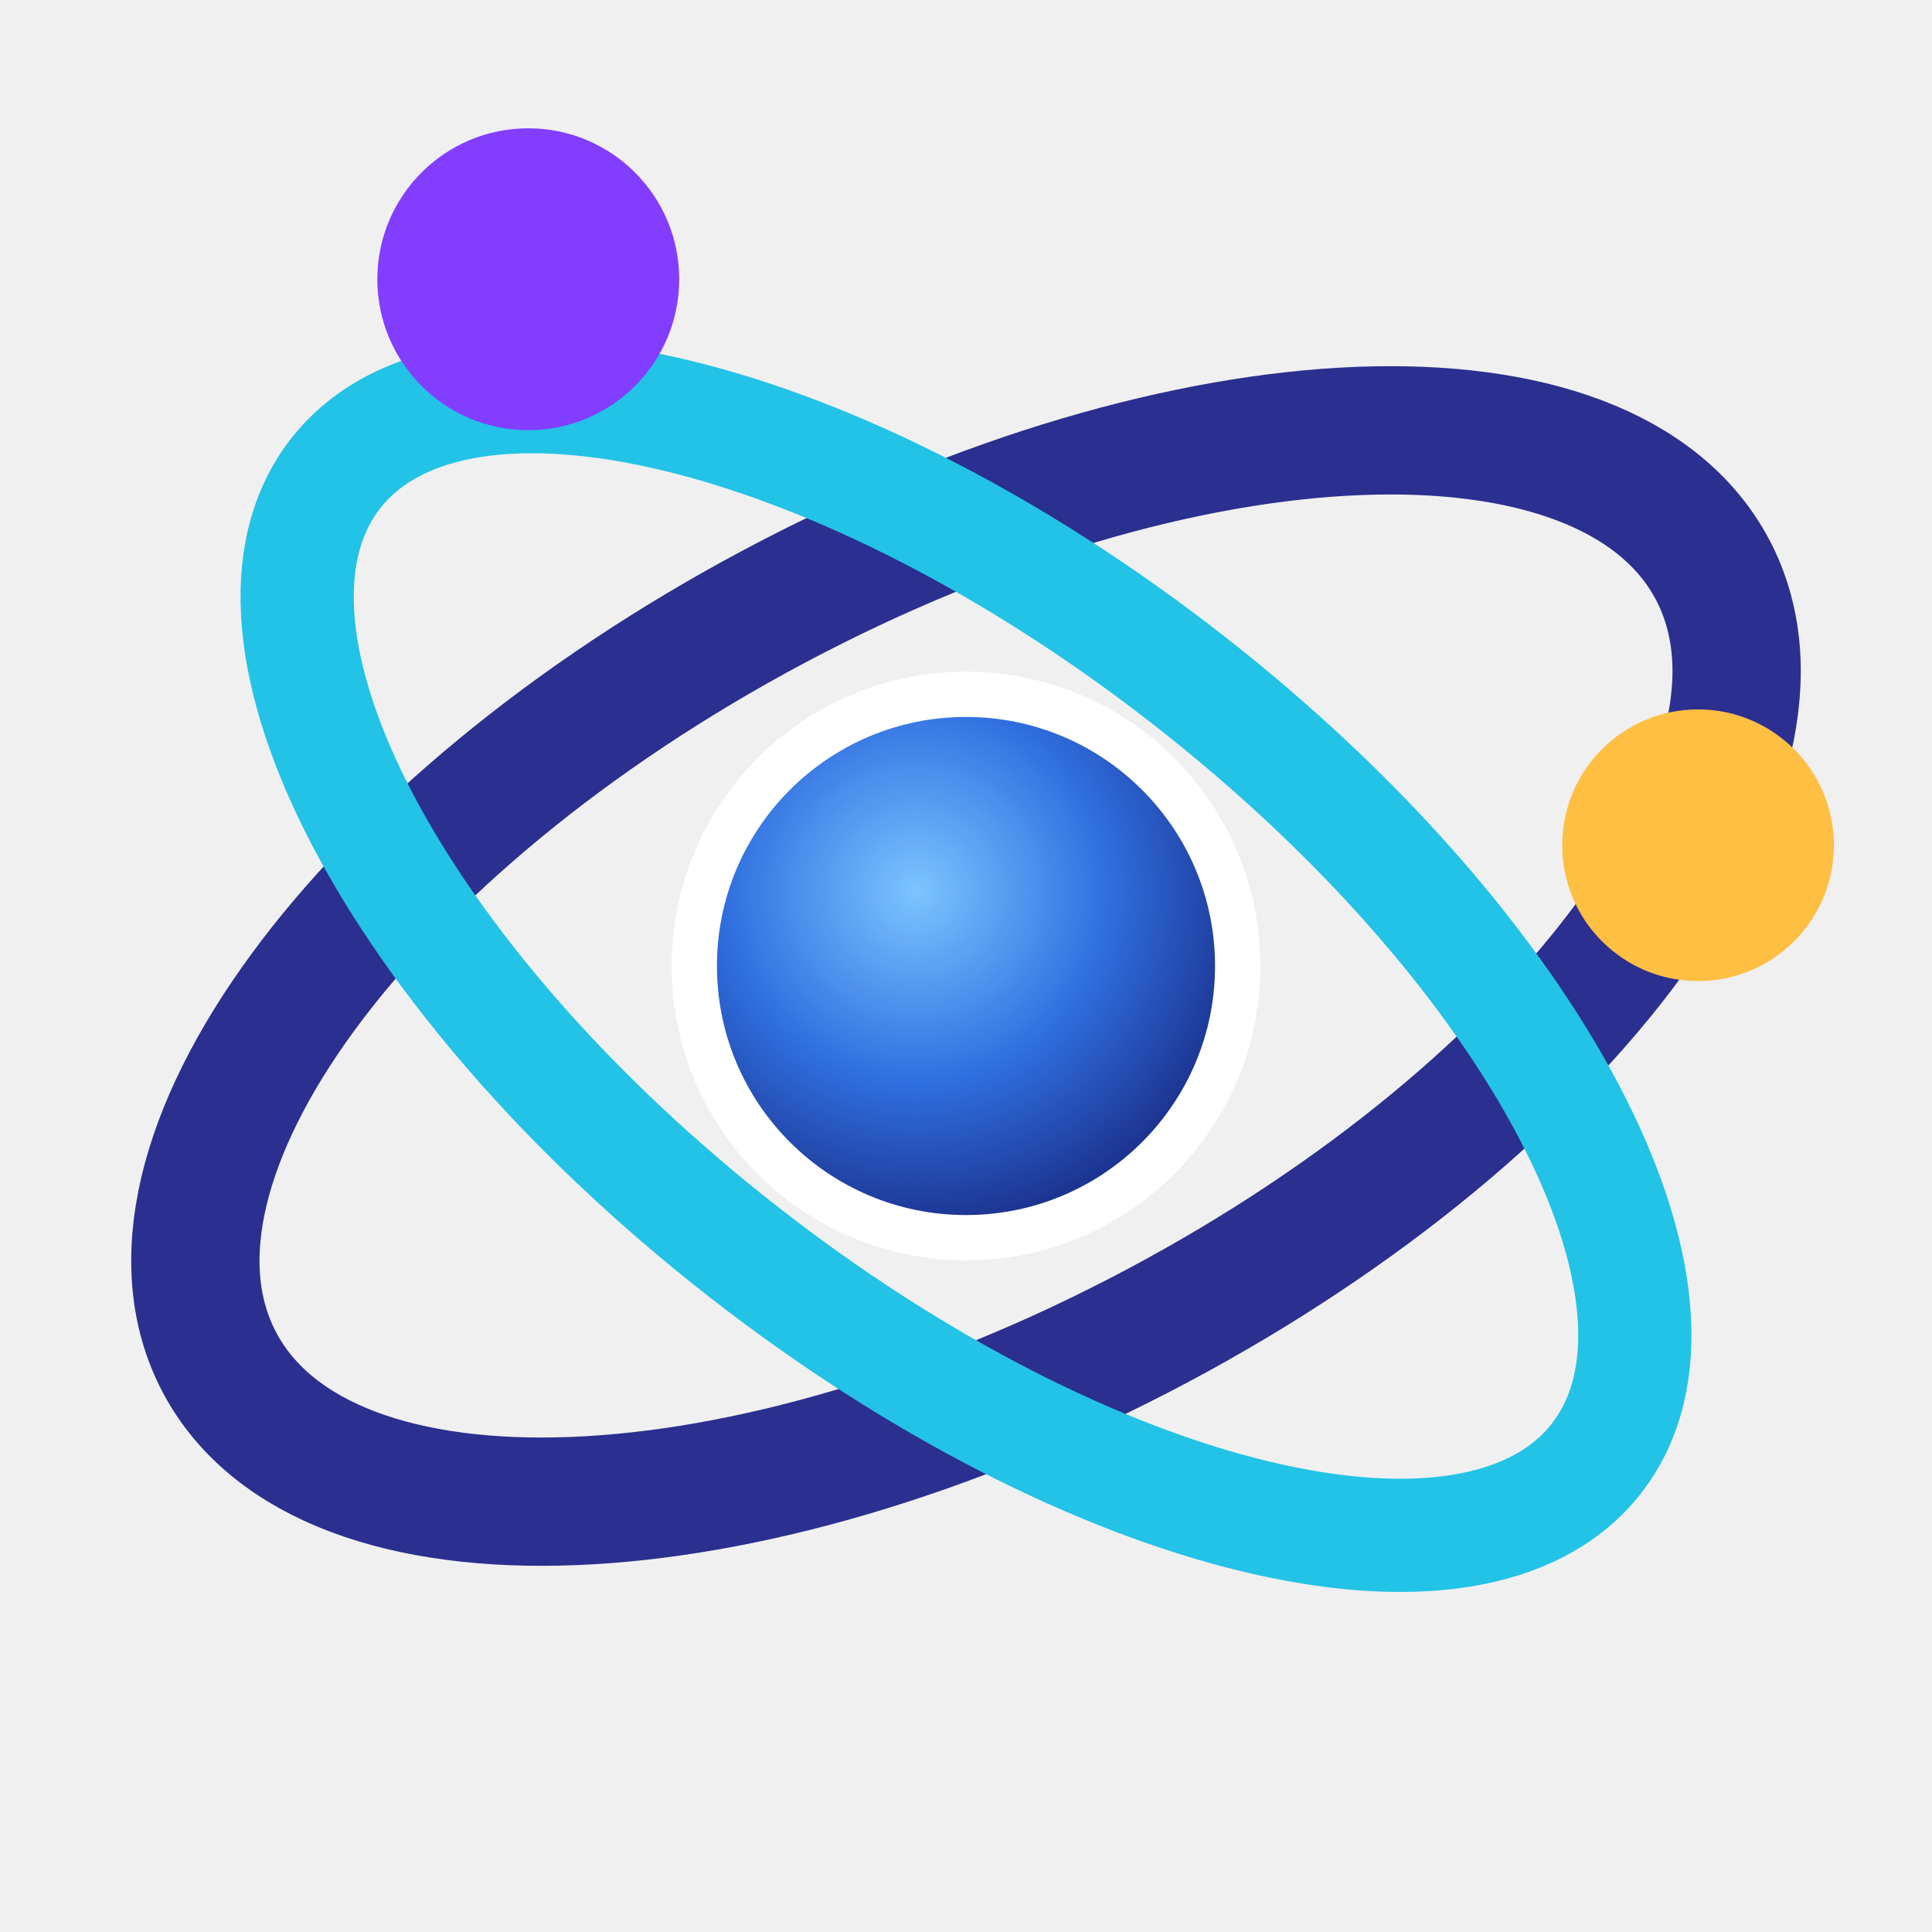
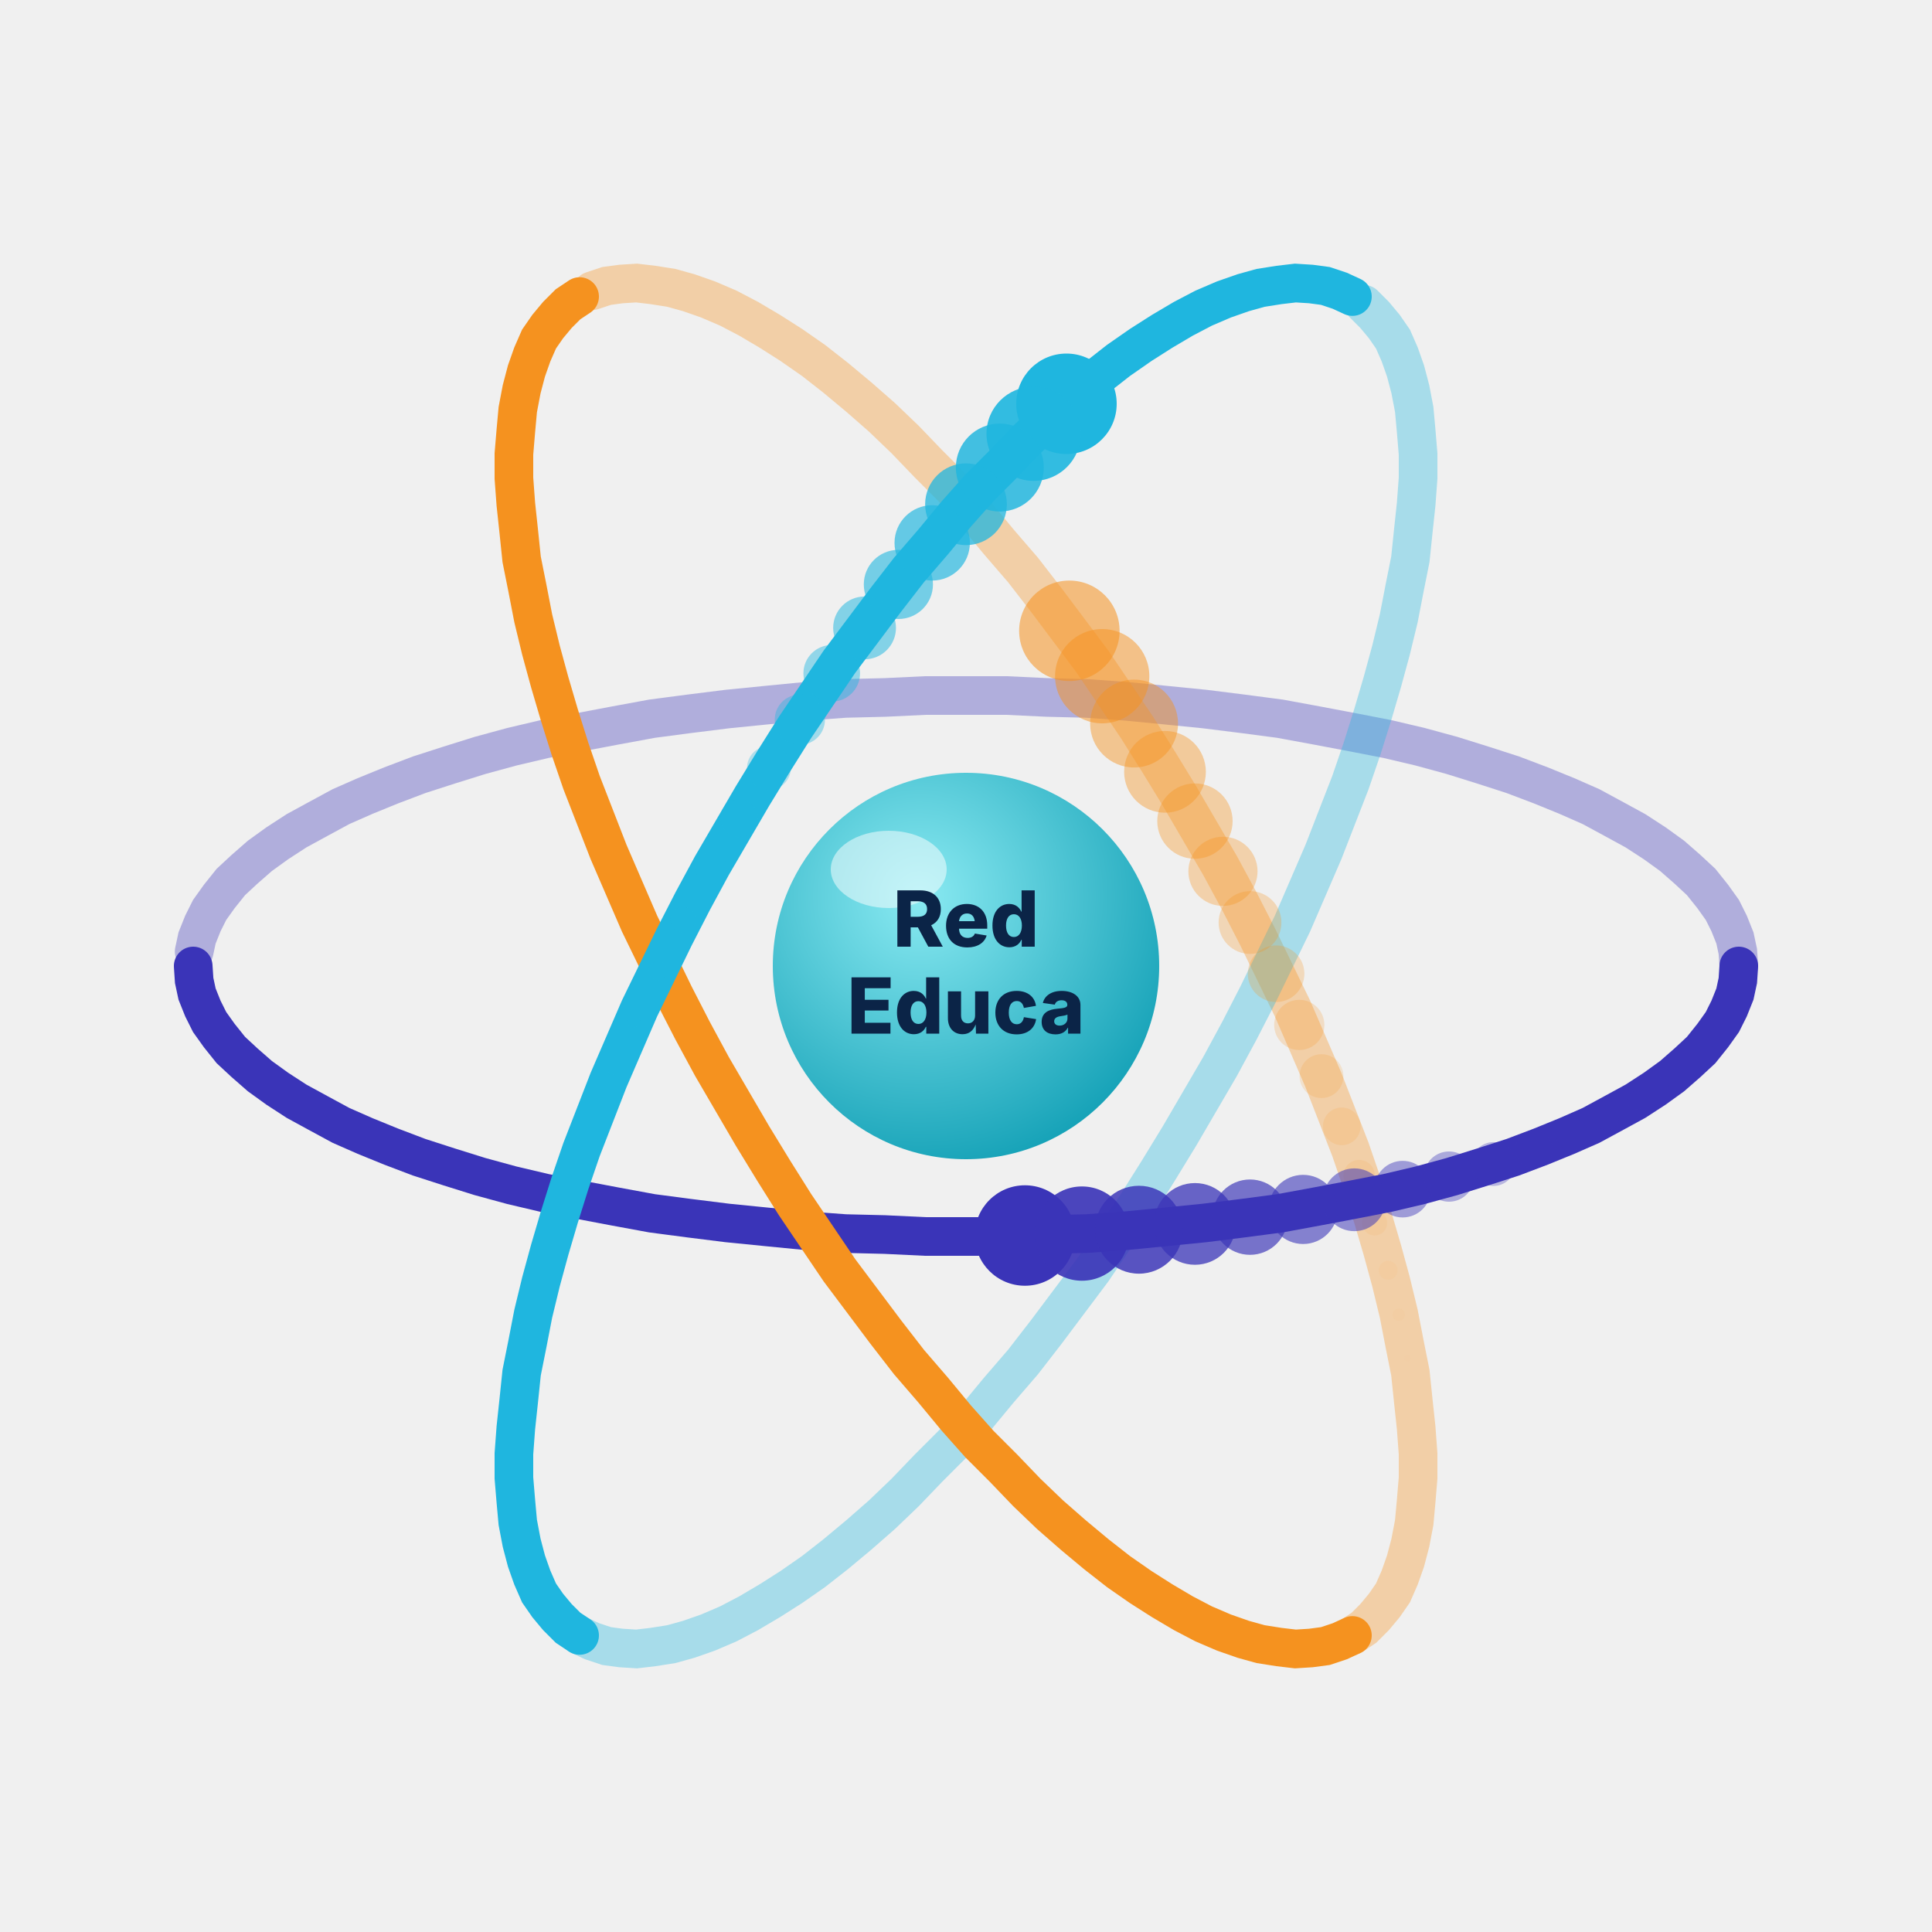
- <svg xmlns="http://www.w3.org/2000/svg" viewBox="0 0 512 512">
+ <svg xmlns="http://www.w3.org/2000/svg" viewBox="0 0 200 200">
  <defs>
-     <radialGradient id="esfera" cx="40%" cy="35%" r="70%">
-       <stop offset="0%" stop-color="#7cc4ff" />
-       <stop offset="55%" stop-color="#2f6fe0" />
-       <stop offset="100%" stop-color="#1b2f8a" />
+     <radialGradient id="core" cx="38%" cy="32%" r="75%">
+       <stop offset="0" stop-color="#8aeaf2" />
+       <stop offset="1" stop-color="#119fb5" />
    </radialGradient>
  </defs>
-   <g id="orbitas">
-     <ellipse cx="256" cy="256" rx="224" ry="108" fill="none" stroke="#2b2f8f" stroke-width="34" transform="rotate(-28 256 256)" />
-     <ellipse cx="256" cy="256" rx="212" ry="96" fill="none" stroke="#22c3e6" stroke-width="30" transform="rotate(38 256 256)" />
-     <circle cx="140" cy="74" r="40" fill="#833dff" />
-     <circle cx="450" cy="224" r="36" fill="#ffbf43" />
+   <path fill="none" stroke="#3a34b8" stroke-width="4" stroke-linecap="round" opacity="0.35" d="M20.1 98.5L20.4 97.1L21.0 95.6L21.7 94.2L22.7 92.8L23.9 91.3L25.3 90.0L26.9 88.6L28.7 87.3L30.7 86.0L32.9 84.8L35.3 83.5L37.8 82.4L40.5 81.3L43.4 80.2L46.5 79.2L49.7 78.2L53.0 77.3L56.4 76.5L60.0 75.8L63.7 75.1L67.5 74.4L71.3 73.9L75.3 73.4L79.3 73.0L83.4 72.6L87.5 72.3L91.6 72.2L95.8 72.0L100.0 72.0L104.2 72.0L108.4 72.2L112.5 72.3L116.6 72.6L120.7 73.0L124.7 73.4L128.7 73.9L132.5 74.4L136.3 75.1L140.0 75.8L143.6 76.5L147.0 77.3L150.3 78.2L153.5 79.2L156.6 80.2L159.5 81.3L162.2 82.4L164.7 83.5L167.1 84.8L169.3 86.0L171.3 87.3L173.1 88.6L174.7 90.0L176.1 91.3L177.3 92.8L178.3 94.2L179.0 95.6L179.6 97.1L179.9 98.5L180.0 100.0" />
+   <path fill="none" stroke="#f5921f" stroke-width="4" stroke-linecap="round" opacity="0.35" d="M61.3 30.1L62.8 29.6L64.3 29.4L65.9 29.3L67.6 29.5L69.5 29.8L71.3 30.3L73.3 31.0L75.4 31.9L77.5 33.0L79.7 34.3L81.9 35.7L84.2 37.3L86.5 39.1L88.9 41.1L91.3 43.2L93.7 45.5L96.1 48.0L98.6 50.5L101.0 53.2L103.4 56.1L105.9 59.0L108.3 62.1L110.7 65.3L113.1 68.5L115.4 71.9L117.7 75.3L119.9 78.8L122.1 82.4L124.2 86.0L126.3 89.6L128.3 93.3L130.2 97.0L132.0 100.7L133.8 104.4L135.4 108.1L137.0 111.8L138.4 115.4L139.8 119.0L141.0 122.5L142.1 126.0L143.1 129.4L144.0 132.7L144.8 136.0L145.4 139.1L146.0 142.1L146.3 145.0L146.6 147.8L146.8 150.5L146.8 153.0L146.6 155.4L146.4 157.6L146.0 159.7L145.5 161.6L144.9 163.3L144.2 164.9L143.3 166.2L142.3 167.4L141.2 168.5L140.0 169.3" />
+   <path fill="none" stroke="#1fb6df" stroke-width="4" stroke-linecap="round" opacity="0.35" d="M141.2 31.5L142.3 32.6L143.3 33.8L144.2 35.1L144.9 36.7L145.5 38.4L146.0 40.3L146.4 42.4L146.6 44.6L146.8 47.0L146.8 49.5L146.6 52.2L146.3 55.0L146.0 57.9L145.4 60.9L144.8 64.0L144.0 67.3L143.1 70.6L142.1 74.0L141.0 77.5L139.8 81.0L138.4 84.6L137.0 88.2L135.4 91.9L133.8 95.6L132.0 99.3L130.2 103.0L128.3 106.7L126.3 110.4L124.2 114.0L122.1 117.6L119.9 121.2L117.7 124.7L115.4 128.1L113.1 131.5L110.7 134.7L108.3 137.9L105.9 141.0L103.4 143.9L101.0 146.8L98.6 149.5L96.1 152.0L93.7 154.5L91.3 156.8L88.9 158.9L86.5 160.9L84.2 162.7L81.9 164.3L79.7 165.7L77.5 167.0L75.4 168.1L73.3 169.0L71.3 169.7L69.5 170.2L67.6 170.5L65.9 170.7L64.3 170.6L62.8 170.4L61.3 169.9L60.0 169.3" />
+   <circle cx="110.7" cy="65.3" r="5.20" fill="#f5921f" opacity="0.55" />
+   <circle cx="114.1" cy="70.0" r="4.88" fill="#f5921f" opacity="0.50" />
+   <circle cx="117.4" cy="74.9" r="4.55" fill="#f5921f" opacity="0.46" />
+   <circle cx="120.6" cy="79.9" r="4.23" fill="#f5921f" opacity="0.41" />
+   <circle cx="123.7" cy="85.0" r="3.90" fill="#f5921f" opacity="0.37" />
+   <circle cx="126.6" cy="90.2" r="3.58" fill="#f5921f" opacity="0.33" />
+   <circle cx="129.4" cy="95.5" r="3.25" fill="#f5921f" opacity="0.28" />
+   <circle cx="132.1" cy="100.8" r="2.93" fill="#f5921f" opacity="0.25" />
+   <circle cx="134.5" cy="106.1" r="2.60" fill="#f5921f" opacity="0.21" />
+   <circle cx="136.8" cy="111.4" r="2.27" fill="#f5921f" opacity="0.17" />
+   <circle cx="138.9" cy="116.6" r="1.95" fill="#f5921f" opacity="0.14" />
+   <circle cx="140.7" cy="121.7" r="1.63" fill="#f5921f" opacity="0.11" />
+   <circle cx="142.3" cy="126.6" r="1.30" fill="#f5921f" opacity="0.08" />
+   <circle cx="143.7" cy="131.5" r="0.98" fill="#f5921f" opacity="0.05" />
+   <circle cx="144.8" cy="136.1" r="0.65" fill="#f5921f" opacity="0.03" />
+   <circle cx="145.7" cy="140.6" r="0.33" fill="#f5921f" opacity="0.01" />
+   <g>
+     <circle cx="100" cy="100" r="20" fill="url(#core)" />
+     <ellipse cx="92" cy="90" rx="6" ry="4" fill="#fff" opacity="0.5" />
+     <text x="100" y="98" text-anchor="middle" font-family="Inter,'Segoe UI',Arial,sans-serif" font-size="8" font-weight="800" fill="#0b2447">Red</text>
+     <text x="100" y="107" text-anchor="middle" font-family="Inter,'Segoe UI',Arial,sans-serif" font-size="8" font-weight="800" fill="#0b2447">Educa</text>
  </g>
-   <g id="centro">
-     <circle cx="256" cy="256" r="78" fill="#ffffff" />
-     <circle cx="256" cy="256" r="66" fill="url(#esfera)" />
-   </g>
+   <path fill="none" stroke="#3a34b8" stroke-width="4" stroke-linecap="round" d="M180.0 100.0L179.9 101.5L179.6 102.9L179.0 104.4L178.3 105.8L177.3 107.2L176.1 108.7L174.7 110.0L173.1 111.4L171.3 112.7L169.3 114.0L167.1 115.2L164.7 116.5L162.2 117.6L159.5 118.7L156.6 119.8L153.5 120.8L150.3 121.8L147.0 122.7L143.6 123.5L140.0 124.2L136.3 124.9L132.5 125.6L128.7 126.1L124.7 126.6L120.7 127.0L116.6 127.4L112.5 127.7L108.4 127.8L104.2 128.0L100.0 128.0L95.8 128.0L91.6 127.8L87.5 127.7L83.4 127.4L79.3 127.0L75.3 126.6L71.3 126.1L67.5 125.6L63.7 124.9L60.0 124.2L56.4 123.5L53.0 122.7L49.7 121.8L46.5 120.8L43.4 119.8L40.5 118.7L37.8 117.6L35.3 116.5L32.9 115.2L30.7 114.0L28.7 112.7L26.9 111.4L25.3 110.0L23.9 108.7L22.7 107.2L21.7 105.8L21.0 104.4L20.4 102.9L20.1 101.5L20.0 100.0" />
+   <path fill="none" stroke="#f5921f" stroke-width="4" stroke-linecap="round" d="M140.0 169.3L138.7 169.9L137.2 170.4L135.7 170.6L134.1 170.7L132.4 170.5L130.5 170.2L128.7 169.7L126.7 169.0L124.6 168.1L122.5 167.0L120.3 165.7L118.1 164.3L115.8 162.7L113.5 160.9L111.1 158.9L108.7 156.8L106.3 154.5L103.9 152.0L101.4 149.5L99.0 146.8L96.6 143.9L94.1 141.0L91.7 137.9L89.3 134.7L86.9 131.5L84.6 128.1L82.3 124.7L80.1 121.2L77.9 117.6L75.8 114.0L73.7 110.4L71.7 106.7L69.8 103.0L68.0 99.3L66.2 95.6L64.6 91.9L63.0 88.2L61.6 84.6L60.2 81.0L59.0 77.5L57.9 74.0L56.9 70.6L56.0 67.3L55.2 64.0L54.6 60.9L54.0 57.9L53.7 55.0L53.4 52.2L53.2 49.5L53.2 47.0L53.4 44.6L53.6 42.4L54.0 40.3L54.5 38.4L55.1 36.7L55.8 35.1L56.7 33.8L57.7 32.6L58.8 31.5L60.0 30.7" />
+   <path fill="none" stroke="#1fb6df" stroke-width="4" stroke-linecap="round" d="M60.0 169.3L58.8 168.5L57.7 167.4L56.7 166.2L55.8 164.9L55.1 163.3L54.5 161.6L54.0 159.7L53.6 157.6L53.4 155.4L53.2 153.0L53.2 150.5L53.4 147.8L53.7 145.0L54.0 142.1L54.6 139.1L55.2 136.0L56.0 132.7L56.9 129.4L57.9 126.0L59.0 122.5L60.2 119.0L61.6 115.4L63.0 111.8L64.6 108.1L66.2 104.4L68.0 100.7L69.8 97.0L71.7 93.3L73.7 89.6L75.8 86.0L77.9 82.4L80.1 78.8L82.3 75.3L84.6 71.9L86.9 68.5L89.3 65.3L91.7 62.1L94.1 59.0L96.6 56.1L99.0 53.2L101.4 50.5L103.9 48.0L106.3 45.5L108.7 43.2L111.1 41.1L113.5 39.1L115.8 37.3L118.1 35.7L120.3 34.3L122.5 33.0L124.6 31.9L126.7 31.0L128.7 30.3L130.5 29.8L132.4 29.5L134.1 29.3L135.7 29.4L137.2 29.6L138.7 30.1L140.0 30.7" />
+   <circle cx="106.1" cy="127.9" r="5.20" fill="#3a34b8" opacity="1.00" />
+   <circle cx="112.0" cy="127.7" r="4.88" fill="#3a34b8" opacity="0.91" />
+   <circle cx="117.9" cy="127.3" r="4.55" fill="#3a34b8" opacity="0.83" />
+   <circle cx="123.7" cy="126.7" r="4.23" fill="#3a34b8" opacity="0.75" />
+   <circle cx="129.4" cy="126.0" r="3.90" fill="#3a34b8" opacity="0.67" />
+   <circle cx="134.9" cy="125.2" r="3.58" fill="#3a34b8" opacity="0.59" />
+   <circle cx="140.2" cy="124.2" r="3.25" fill="#3a34b8" opacity="0.52" />
+   <circle cx="145.2" cy="123.1" r="2.93" fill="#3a34b8" opacity="0.45" />
+   <circle cx="150.0" cy="121.8" r="2.60" fill="#3a34b8" opacity="0.38" />
+   <circle cx="154.6" cy="120.5" r="2.27" fill="#3a34b8" opacity="0.31" />
+   <circle cx="158.8" cy="119.0" r="1.95" fill="#3a34b8" opacity="0.25" />
+   <circle cx="162.7" cy="117.4" r="1.63" fill="#3a34b8" opacity="0.20" />
+   <circle cx="166.3" cy="115.7" r="1.30" fill="#3a34b8" opacity="0.14" />
+   <circle cx="169.4" cy="113.9" r="0.98" fill="#3a34b8" opacity="0.10" />
+   <circle cx="172.2" cy="112.1" r="0.65" fill="#3a34b8" opacity="0.05" />
+   <circle cx="174.6" cy="110.1" r="0.33" fill="#3a34b8" opacity="0.02" />
+   <circle cx="110.4" cy="41.8" r="5.20" fill="#1fb6df" opacity="1.00" />
+   <circle cx="107.0" cy="44.9" r="4.88" fill="#1fb6df" opacity="0.91" />
+   <circle cx="103.5" cy="48.4" r="4.55" fill="#1fb6df" opacity="0.83" />
+   <circle cx="100.0" cy="52.2" r="4.23" fill="#1fb6df" opacity="0.75" />
+   <circle cx="96.5" cy="56.2" r="3.90" fill="#1fb6df" opacity="0.67" />
+   <circle cx="93.0" cy="60.5" r="3.58" fill="#1fb6df" opacity="0.59" />
+   <circle cx="89.5" cy="65.0" r="3.25" fill="#1fb6df" opacity="0.52" />
+   <circle cx="86.1" cy="69.7" r="2.93" fill="#1fb6df" opacity="0.45" />
+   <circle cx="82.8" cy="74.5" r="2.60" fill="#1fb6df" opacity="0.38" />
+   <circle cx="79.6" cy="79.5" r="2.27" fill="#1fb6df" opacity="0.31" />
+   <circle cx="76.5" cy="84.7" r="1.95" fill="#1fb6df" opacity="0.25" />
+   <circle cx="73.6" cy="89.9" r="1.63" fill="#1fb6df" opacity="0.20" />
+   <circle cx="70.7" cy="95.2" r="1.30" fill="#1fb6df" opacity="0.14" />
+   <circle cx="68.1" cy="100.5" r="0.98" fill="#1fb6df" opacity="0.10" />
+   <circle cx="65.6" cy="105.7" r="0.65" fill="#1fb6df" opacity="0.05" />
+   <circle cx="63.3" cy="111.0" r="0.33" fill="#1fb6df" opacity="0.02" />
</svg>
